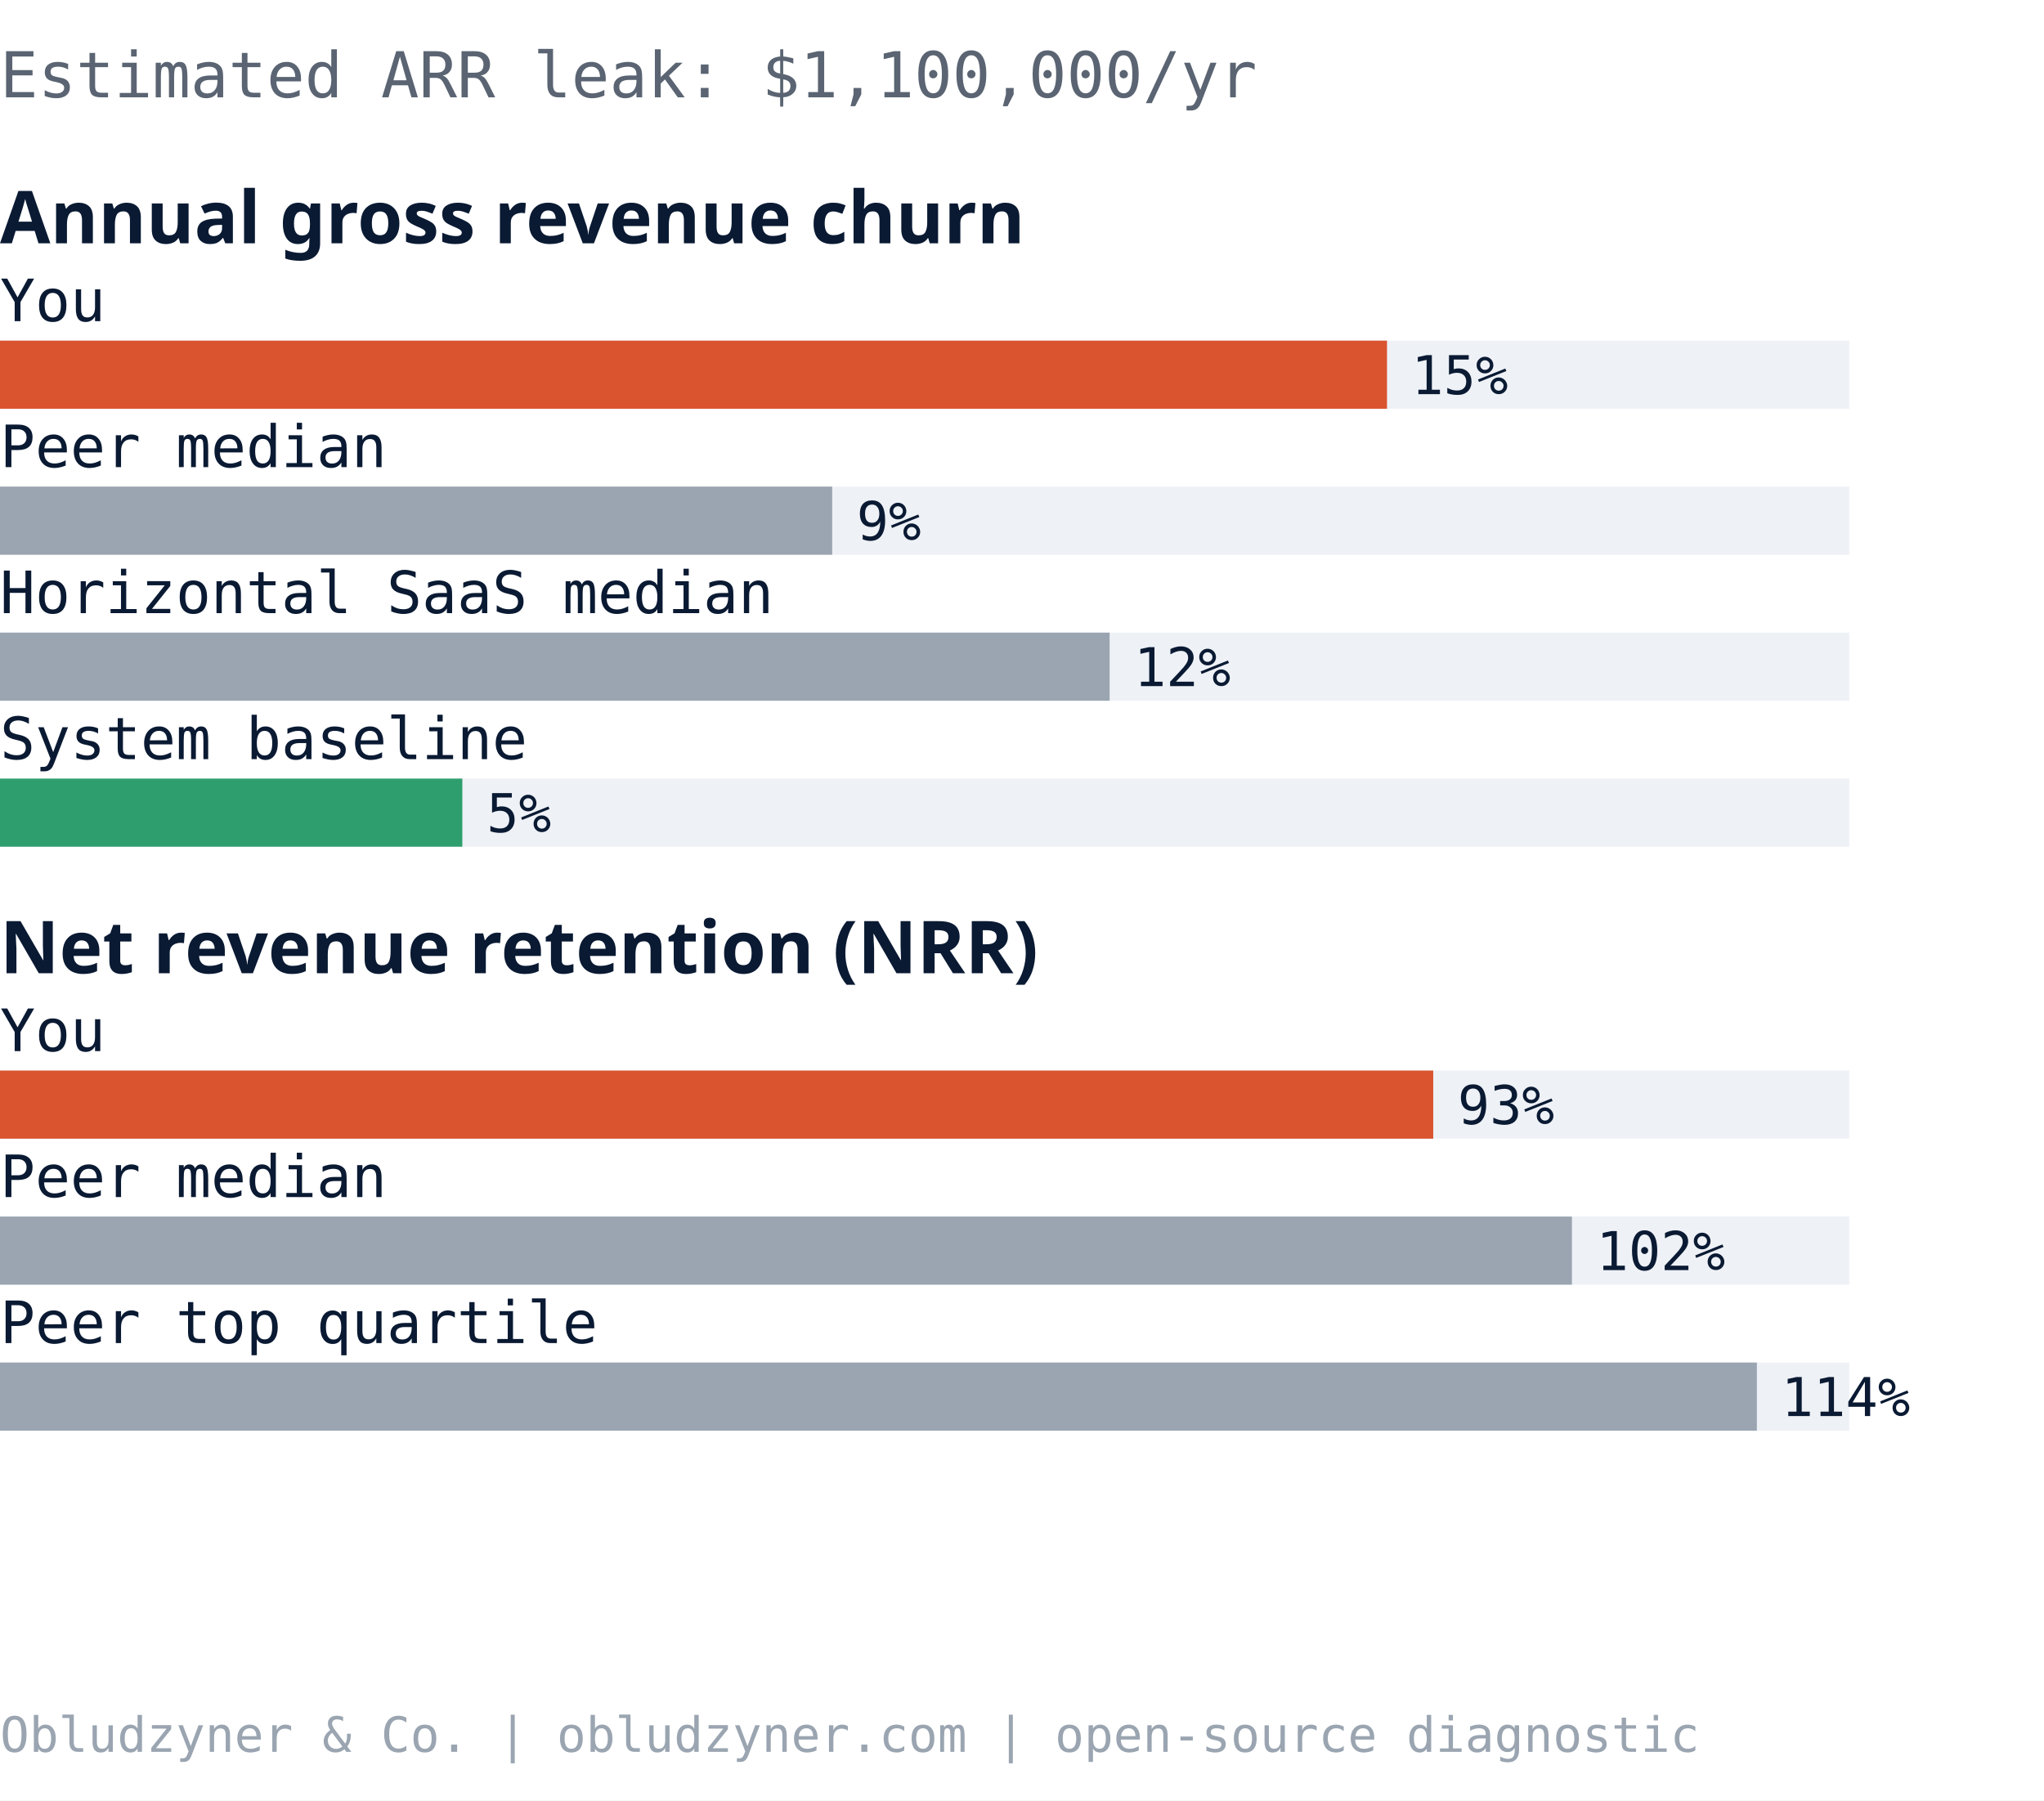
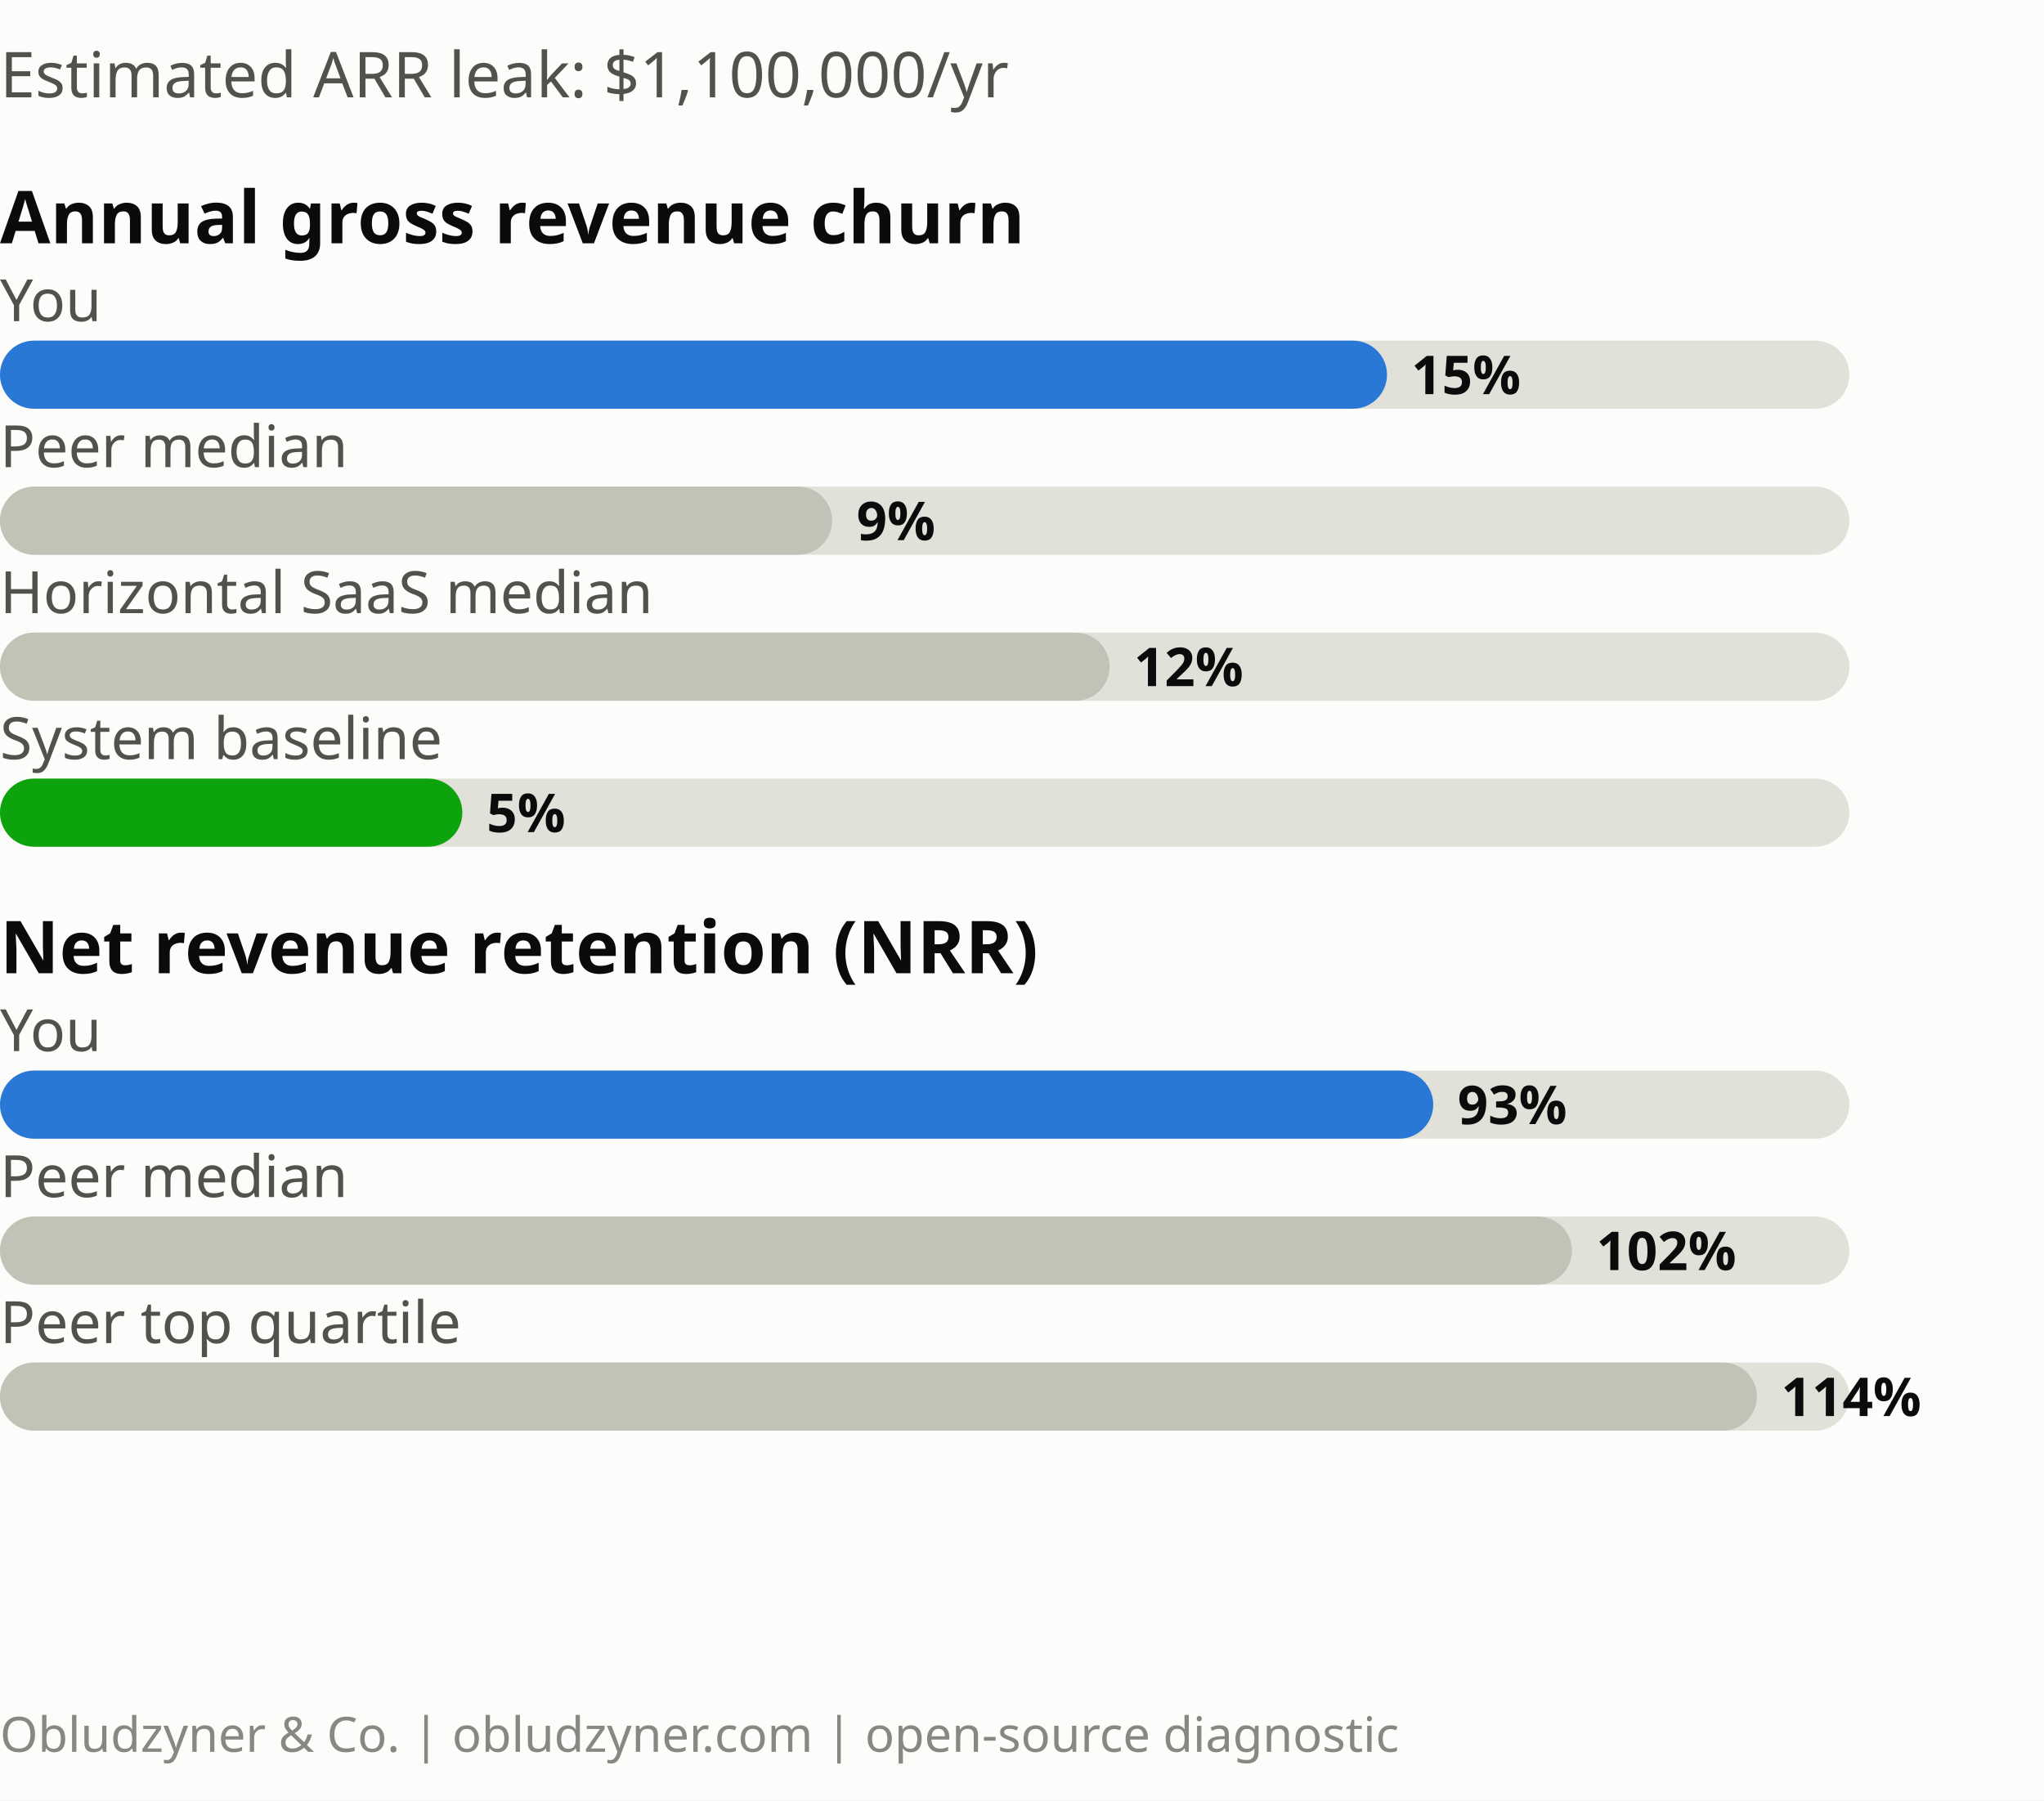
<svg xmlns="http://www.w3.org/2000/svg" viewBox="0 0 420 370" font-family="sans-serif">
-   <rect x="0" y="0" width="420" height="370" fill="#ffffff" />
-   <text x="0" y="20" font-size="13" font-family="monospace" fill="#5a6472">Estimated ARR leak: $1,100,000/yr</text>
-   <text x="0" y="50" font-size="15" font-family="sans-serif" font-weight="bold" fill="#0a1a33">Annual gross revenue churn</text>
-   <text x="0" y="66" font-size="12" font-family="monospace" fill="#0a1a33">You</text>
-   <rect x="0" y="70" width="380" height="14" fill="#eef1f6" />
-   <rect x="0" y="70" width="285.0" height="14" fill="#d9542f" />
-   <text x="290.0" y="81" font-size="11" font-family="monospace" fill="#0a1a33">15%</text>
-   <text x="0" y="96" font-size="12" font-family="monospace" fill="#0a1a33">Peer median</text>
-   <rect x="0" y="100" width="380" height="14" fill="#eef1f6" />
-   <rect x="0" y="100" width="171.0" height="14" fill="#9aa5b1" />
-   <text x="176.0" y="111" font-size="11" font-family="monospace" fill="#0a1a33">9%</text>
-   <text x="0" y="126" font-size="12" font-family="monospace" fill="#0a1a33">Horizontal SaaS median</text>
-   <rect x="0" y="130" width="380" height="14" fill="#eef1f6" />
-   <rect x="0" y="130" width="228.0" height="14" fill="#9aa5b1" />
-   <text x="233.0" y="141" font-size="11" font-family="monospace" fill="#0a1a33">12%</text>
-   <text x="0" y="156" font-size="12" font-family="monospace" fill="#0a1a33">System baseline</text>
-   <rect x="0" y="160" width="380" height="14" fill="#eef1f6" />
-   <rect x="0" y="160" width="95.0" height="14" fill="#2f9e6e" />
-   <text x="100.0" y="171" font-size="11" font-family="monospace" fill="#0a1a33">5%</text>
-   <text x="0" y="200" font-size="15" font-family="sans-serif" font-weight="bold" fill="#0a1a33">Net revenue retention (NRR)</text>
-   <text x="0" y="216" font-size="12" font-family="monospace" fill="#0a1a33">You</text>
-   <rect x="0" y="220" width="380" height="14" fill="#eef1f6" />
-   <rect x="0" y="220" width="294.5" height="14" fill="#d9542f" />
-   <text x="299.5" y="231" font-size="11" font-family="monospace" fill="#0a1a33">93%</text>
-   <text x="0" y="246" font-size="12" font-family="monospace" fill="#0a1a33">Peer median</text>
-   <rect x="0" y="250" width="380" height="14" fill="#eef1f6" />
-   <rect x="0" y="250" width="323.0" height="14" fill="#9aa5b1" />
-   <text x="328.0" y="261" font-size="11" font-family="monospace" fill="#0a1a33">102%</text>
-   <text x="0" y="276" font-size="12" font-family="monospace" fill="#0a1a33">Peer top quartile</text>
-   <rect x="0" y="280" width="380" height="14" fill="#eef1f6" />
-   <rect x="0" y="280" width="361.0" height="14" fill="#9aa5b1" />
-   <text x="366" y="291" font-size="11" font-family="monospace" fill="#0a1a33">114%</text>
-   <text x="0" y="360" font-size="10" font-family="monospace" fill="#9aa5b1">Obludzyner &amp; Co. | obludzyner.com | open-source diagnostic</text>
+   <rect x="0" y="0" width="420" height="370" fill="#fcfcfb" />
+   <text x="0" y="20" font-size="13" font-family="sans-serif" fill="#52514e">Estimated ARR leak: $1,100,000/yr</text>
+   <text x="0" y="50" font-size="15" font-family="sans-serif" font-weight="bold" fill="#0b0b0b">Annual gross revenue churn</text>
+   <text x="0" y="66" font-size="12" font-family="sans-serif" fill="#52514e">You</text>
+   <rect x="0" y="70" width="380" height="14" rx="7" fill="#e1e0d9" />
+   <rect x="0" y="70" width="285.0" height="14" rx="7" fill="#2a78d6" />
+   <text x="290.0" y="81" font-size="11" font-family="sans-serif" font-weight="bold" fill="#0b0b0b">15%</text>
+   <text x="0" y="96" font-size="12" font-family="sans-serif" fill="#52514e">Peer median</text>
+   <rect x="0" y="100" width="380" height="14" rx="7" fill="#e1e0d9" />
+   <rect x="0" y="100" width="171.0" height="14" rx="7" fill="#c3c2b7" />
+   <text x="176.0" y="111" font-size="11" font-family="sans-serif" font-weight="bold" fill="#0b0b0b">9%</text>
+   <text x="0" y="126" font-size="12" font-family="sans-serif" fill="#52514e">Horizontal SaaS median</text>
+   <rect x="0" y="130" width="380" height="14" rx="7" fill="#e1e0d9" />
+   <rect x="0" y="130" width="228.0" height="14" rx="7" fill="#c3c2b7" />
+   <text x="233.0" y="141" font-size="11" font-family="sans-serif" font-weight="bold" fill="#0b0b0b">12%</text>
+   <text x="0" y="156" font-size="12" font-family="sans-serif" fill="#52514e">System baseline</text>
+   <rect x="0" y="160" width="380" height="14" rx="7" fill="#e1e0d9" />
+   <rect x="0" y="160" width="95.0" height="14" rx="7" fill="#0ca30c" />
+   <text x="100.0" y="171" font-size="11" font-family="sans-serif" font-weight="bold" fill="#0b0b0b">5%</text>
+   <text x="0" y="200" font-size="15" font-family="sans-serif" font-weight="bold" fill="#0b0b0b">Net revenue retention (NRR)</text>
+   <text x="0" y="216" font-size="12" font-family="sans-serif" fill="#52514e">You</text>
+   <rect x="0" y="220" width="380" height="14" rx="7" fill="#e1e0d9" />
+   <rect x="0" y="220" width="294.5" height="14" rx="7" fill="#2a78d6" />
+   <text x="299.5" y="231" font-size="11" font-family="sans-serif" font-weight="bold" fill="#0b0b0b">93%</text>
+   <text x="0" y="246" font-size="12" font-family="sans-serif" fill="#52514e">Peer median</text>
+   <rect x="0" y="250" width="380" height="14" rx="7" fill="#e1e0d9" />
+   <rect x="0" y="250" width="323.0" height="14" rx="7" fill="#c3c2b7" />
+   <text x="328.0" y="261" font-size="11" font-family="sans-serif" font-weight="bold" fill="#0b0b0b">102%</text>
+   <text x="0" y="276" font-size="12" font-family="sans-serif" fill="#52514e">Peer top quartile</text>
+   <rect x="0" y="280" width="380" height="14" rx="7" fill="#e1e0d9" />
+   <rect x="0" y="280" width="361.0" height="14" rx="7" fill="#c3c2b7" />
+   <text x="366" y="291" font-size="11" font-family="sans-serif" font-weight="bold" fill="#0b0b0b">114%</text>
+   <text x="0" y="360" font-size="10" font-family="sans-serif" fill="#898781">Obludzyner &amp; Co. | obludzyner.com | open-source diagnostic</text>
</svg>
